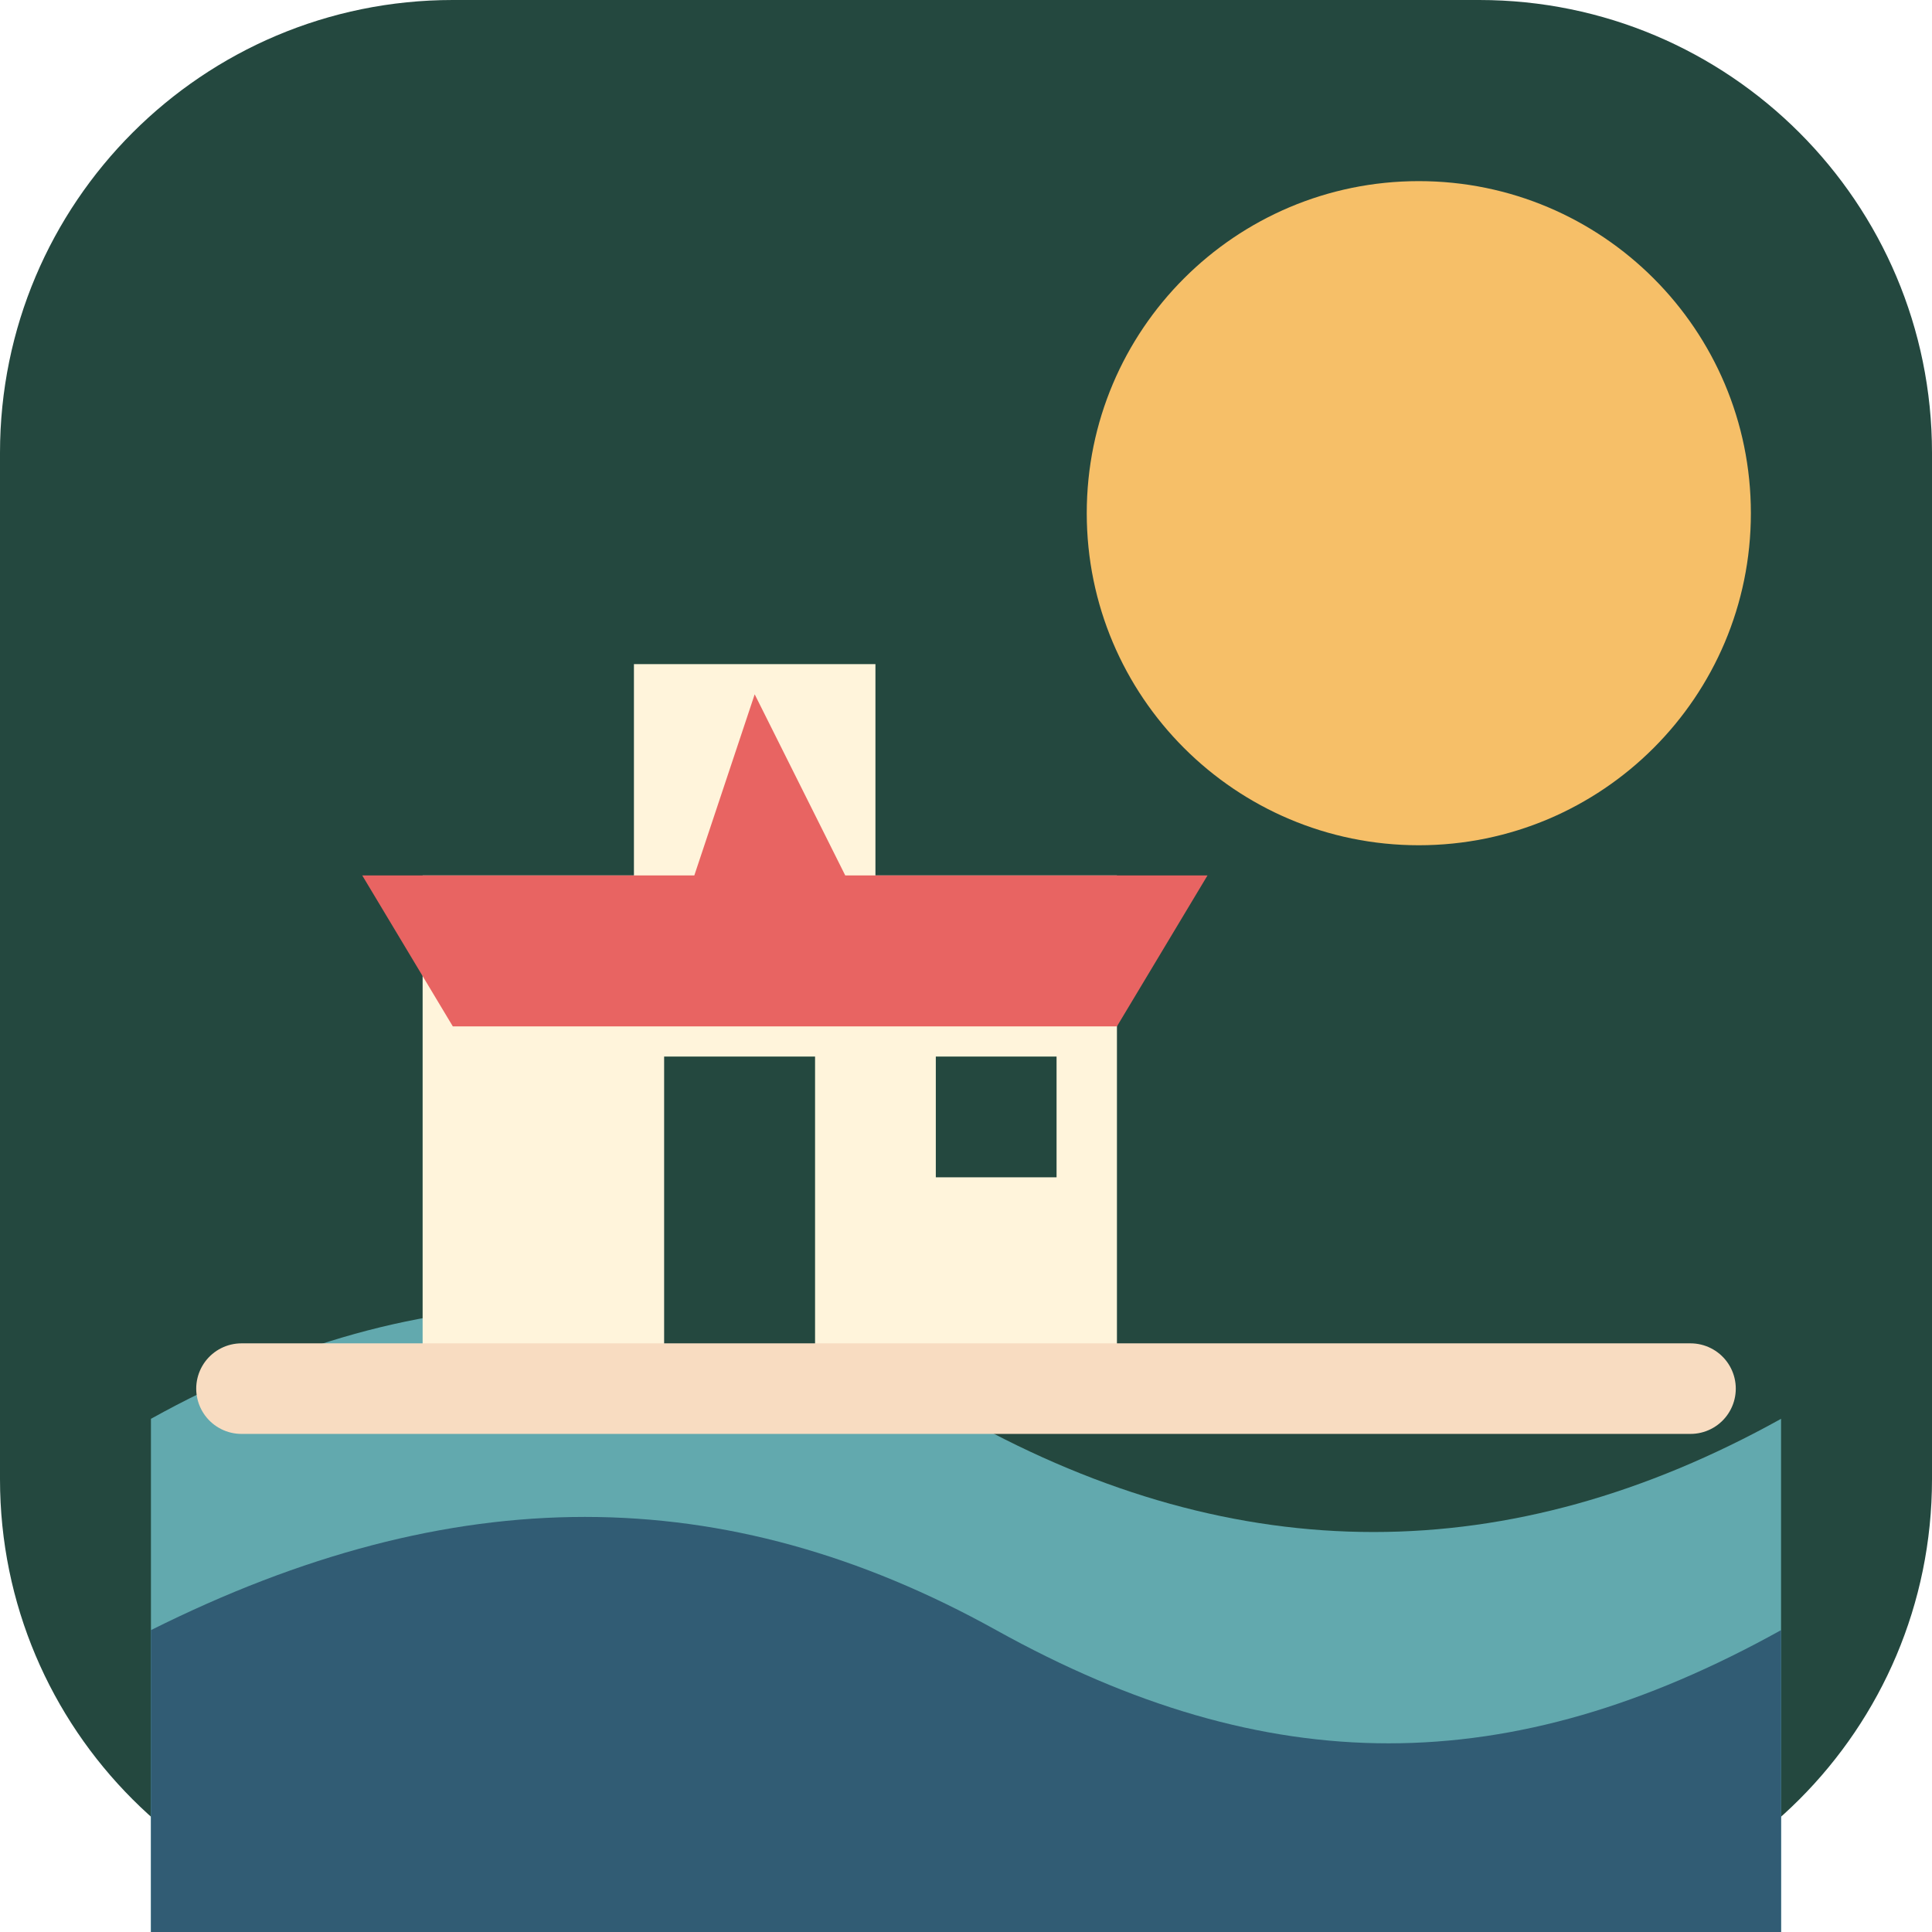
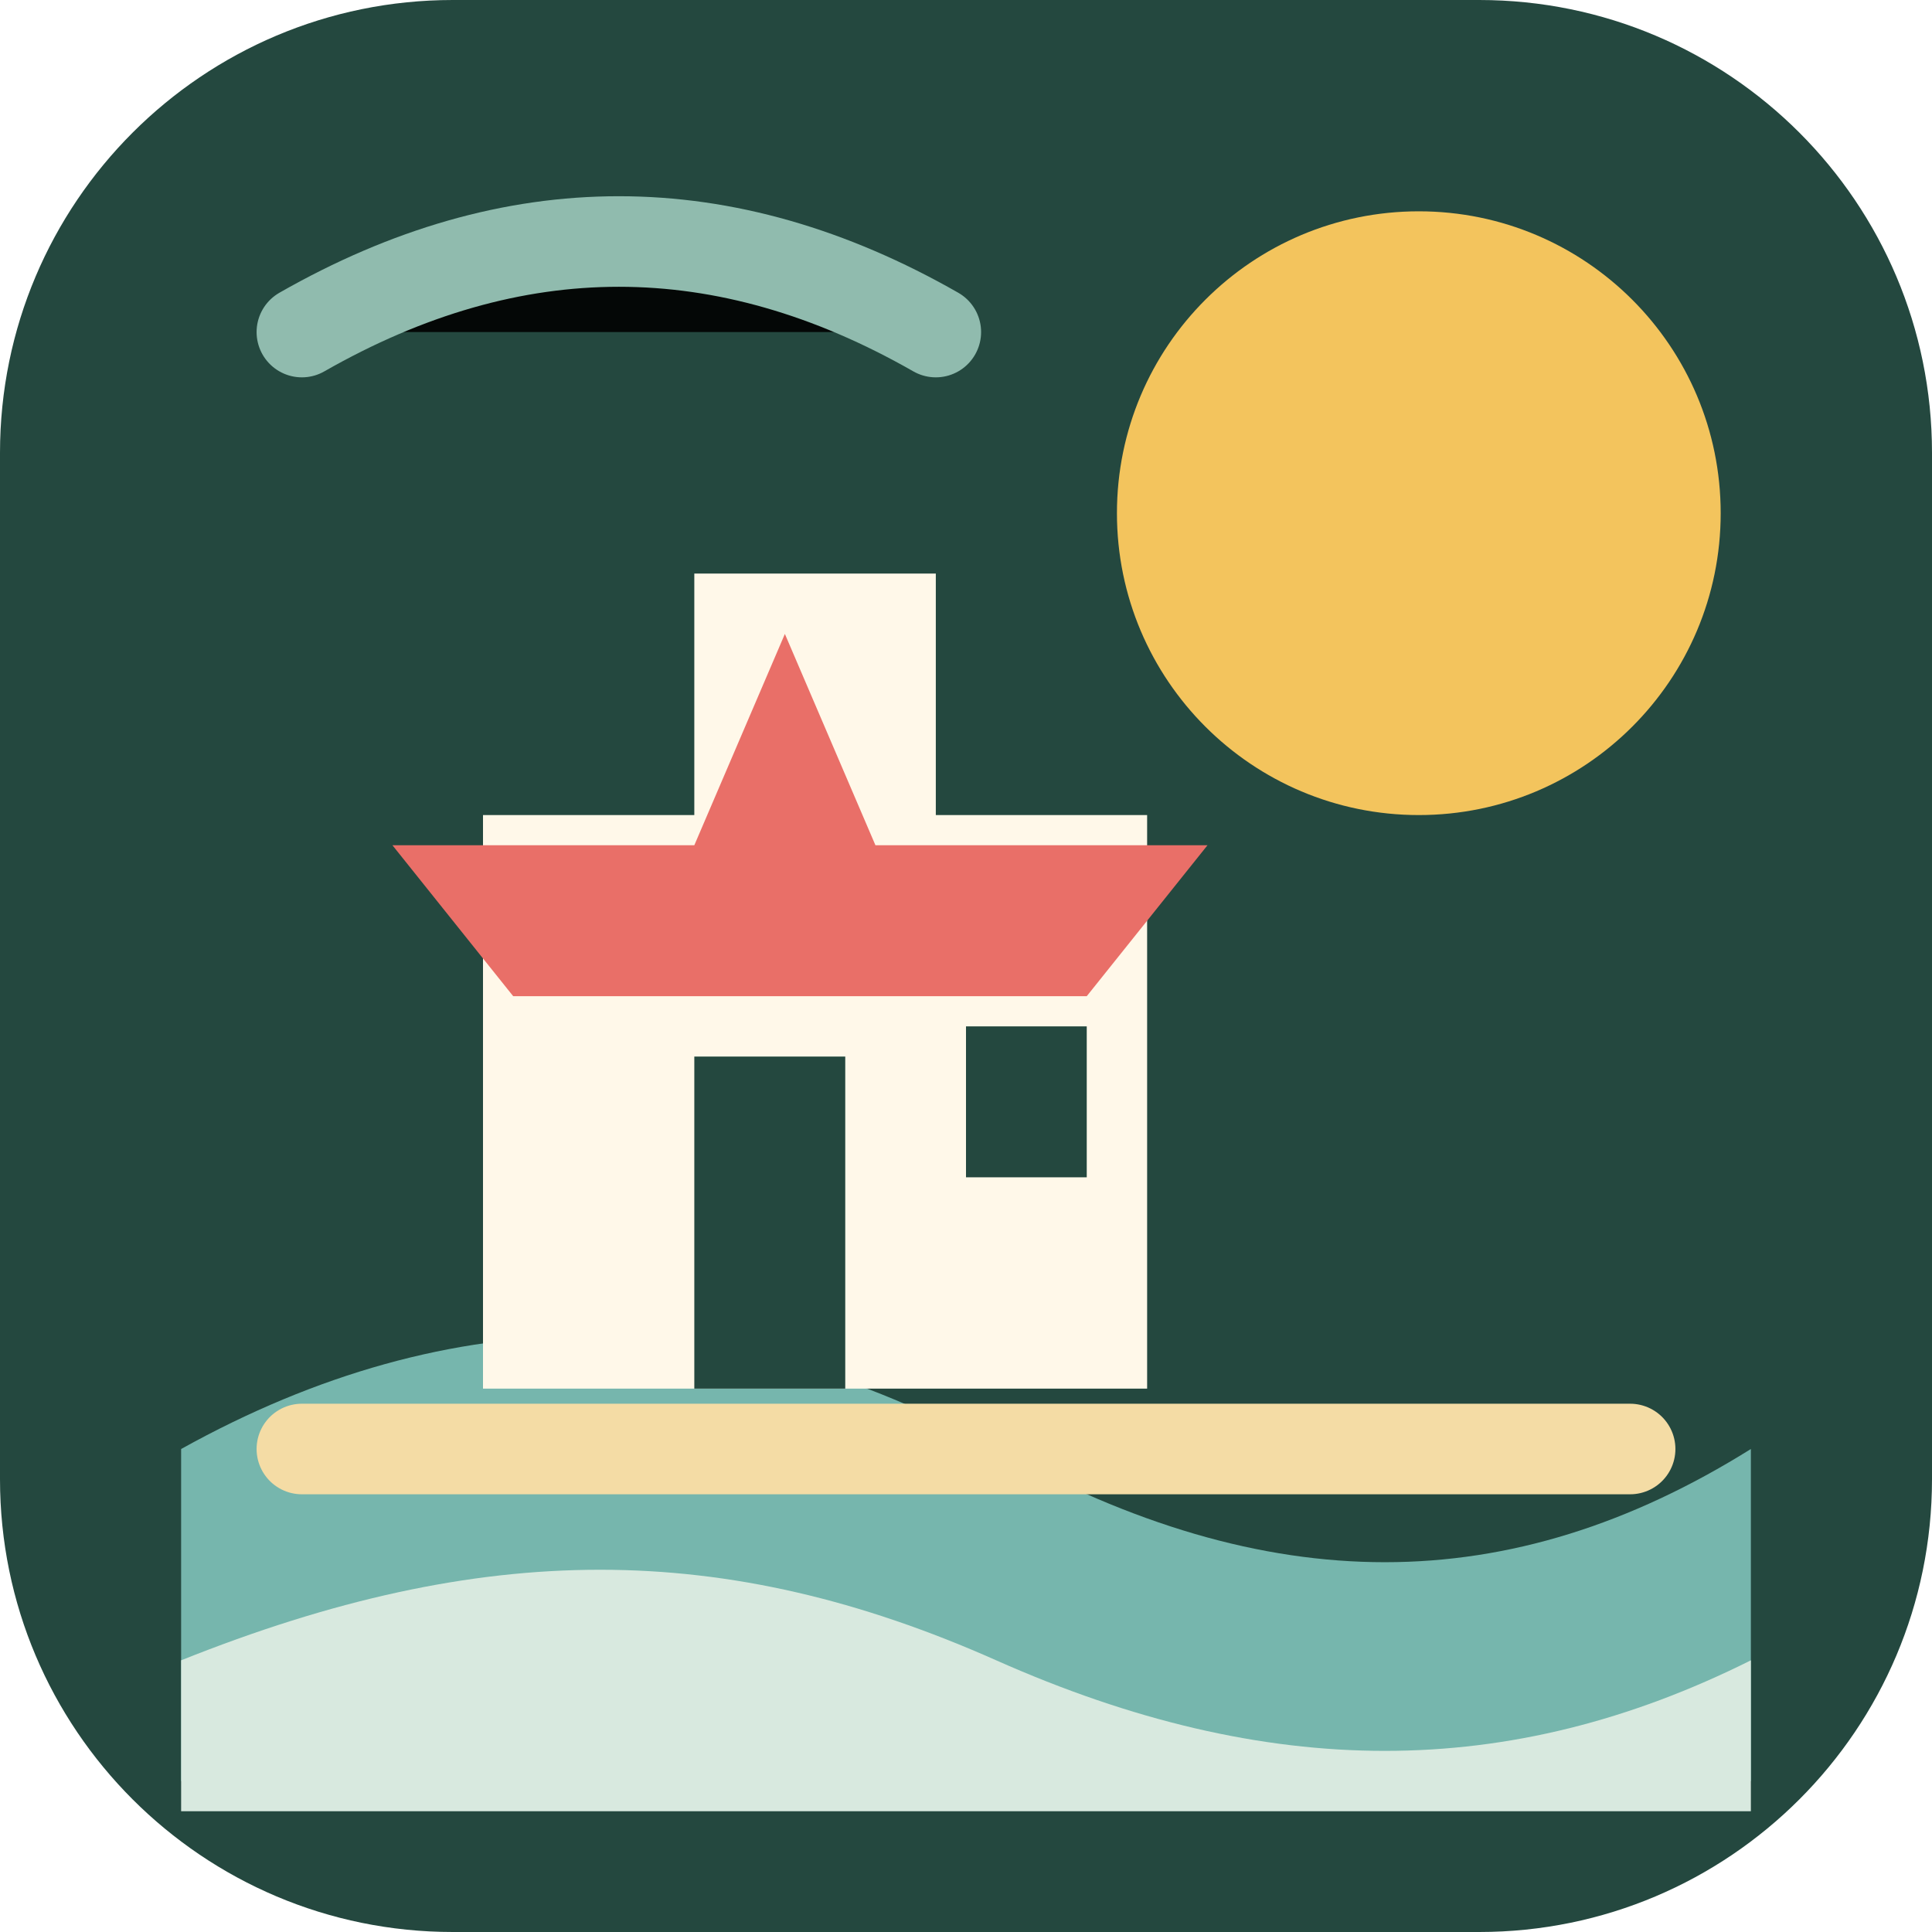
<svg xmlns="http://www.w3.org/2000/svg" viewBox="0 0 64 64">
  <rect width="64" height="64" rx="15" fill="#24483f" />
-   <circle cx="47" cy="17" r="11" fill="#f6bf68" />
-   <path d="M5 47c9-5 18-5 27 0s18 5 27 0v17H5Z" fill="#62a9ae" />
-   <path d="M5 54c10-5 19-5 28 0s17 5 26 0v10H5Z" fill="#315c74" />
-   <path d="M14 46V29h7v-7h8v7h8v17Z" fill="#fff4db" />
-   <path d="M12 29h11l2-6 3 6h12l-3 5H15Z" fill="#e86462" />
-   <path d="M22 35h5v11h-5Z" fill="#24483f" />
-   <path d="M31 35h4v4h-4Z" fill="#24483f" />
-   <path d="M8 46h48" stroke="#f8dcc1" stroke-width="3" stroke-linecap="round" />
+   <circle cx="47" cy="17" r="10" fill="#f3c45d" />
+   <path d="M6 48c9-5 18-5 27 0s17 5 25 0v11H6Z" fill="#76b6ad" />
+   <path d="M6 55c10-4 18-4 27 0s17 4 25 0v5H6Z" fill="#d8e9df" />
+   <path d="M16 46V27h7v-8h8v8h7v19Z" fill="#fff8e9" />
+   <path d="M13 28h10l3-7 3 7h11l-4 5H17Z" fill="#e96f68" />
+   <path d="M23 35h5v11h-5Z" fill="#24483f" />
+   <path d="M32 34h4v5h-4Z" fill="#24483f" />
+   <path d="M10 48h44" stroke="#f4dca5" stroke-width="3" stroke-linecap="round" />
+   <path d="M10 11c7-4 14-4 21 0" stroke="#9bc8ba" stroke-width="3" stroke-linecap="round" opacity=".9" />
</svg>
